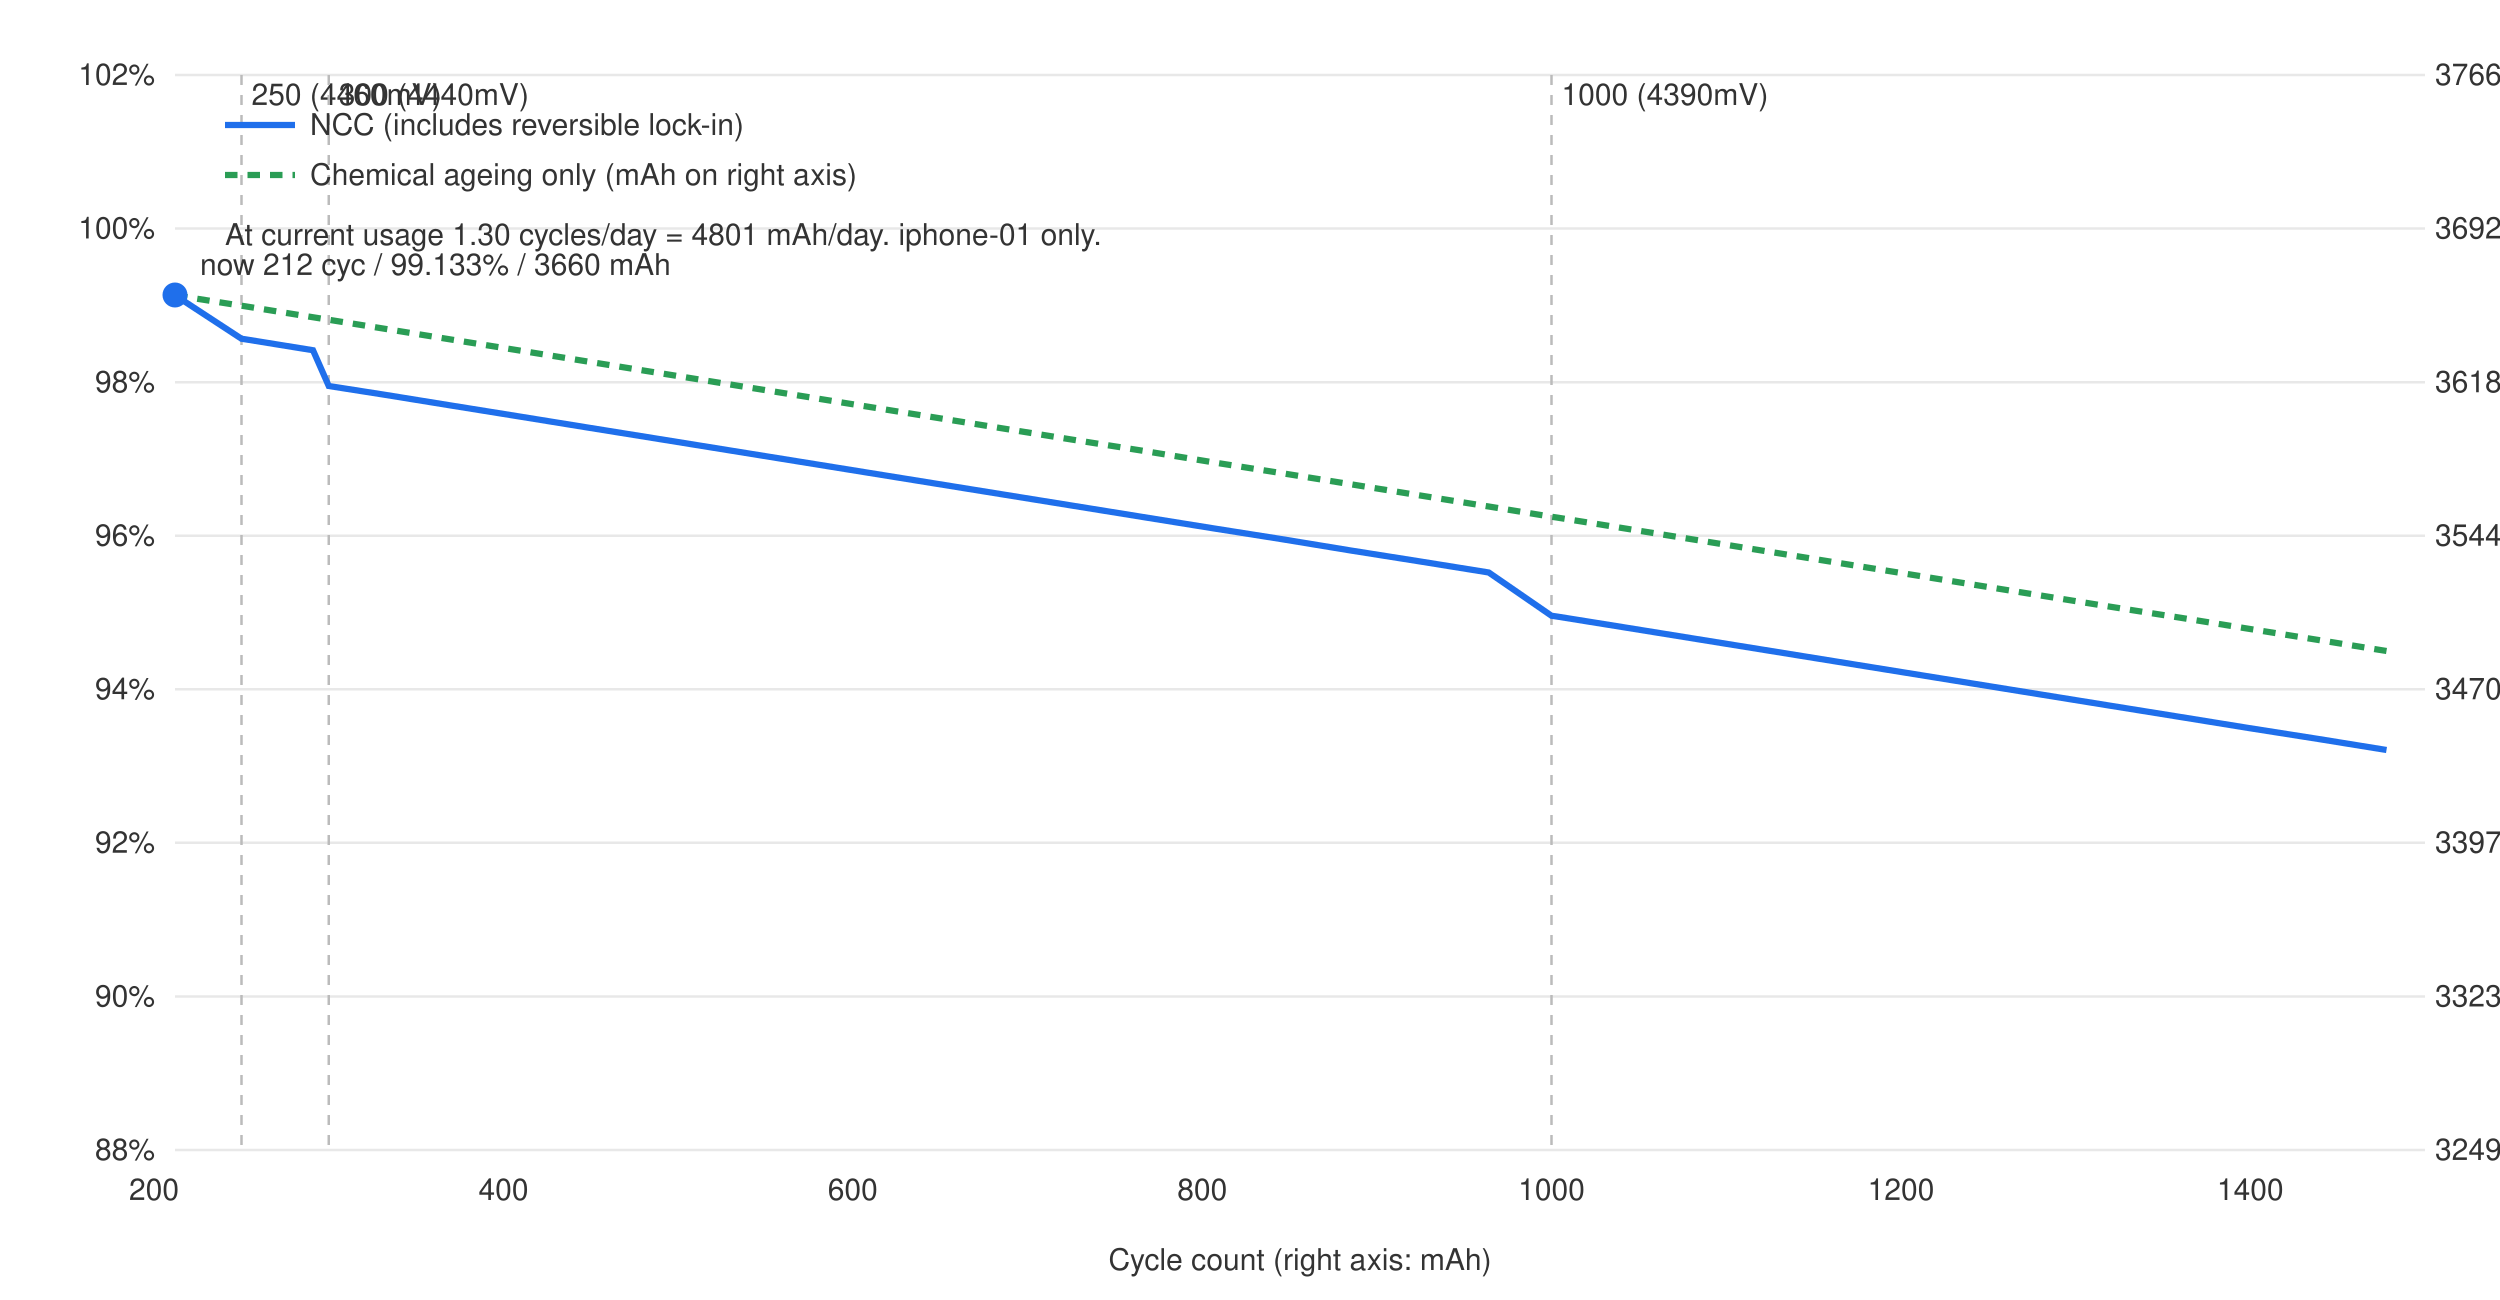
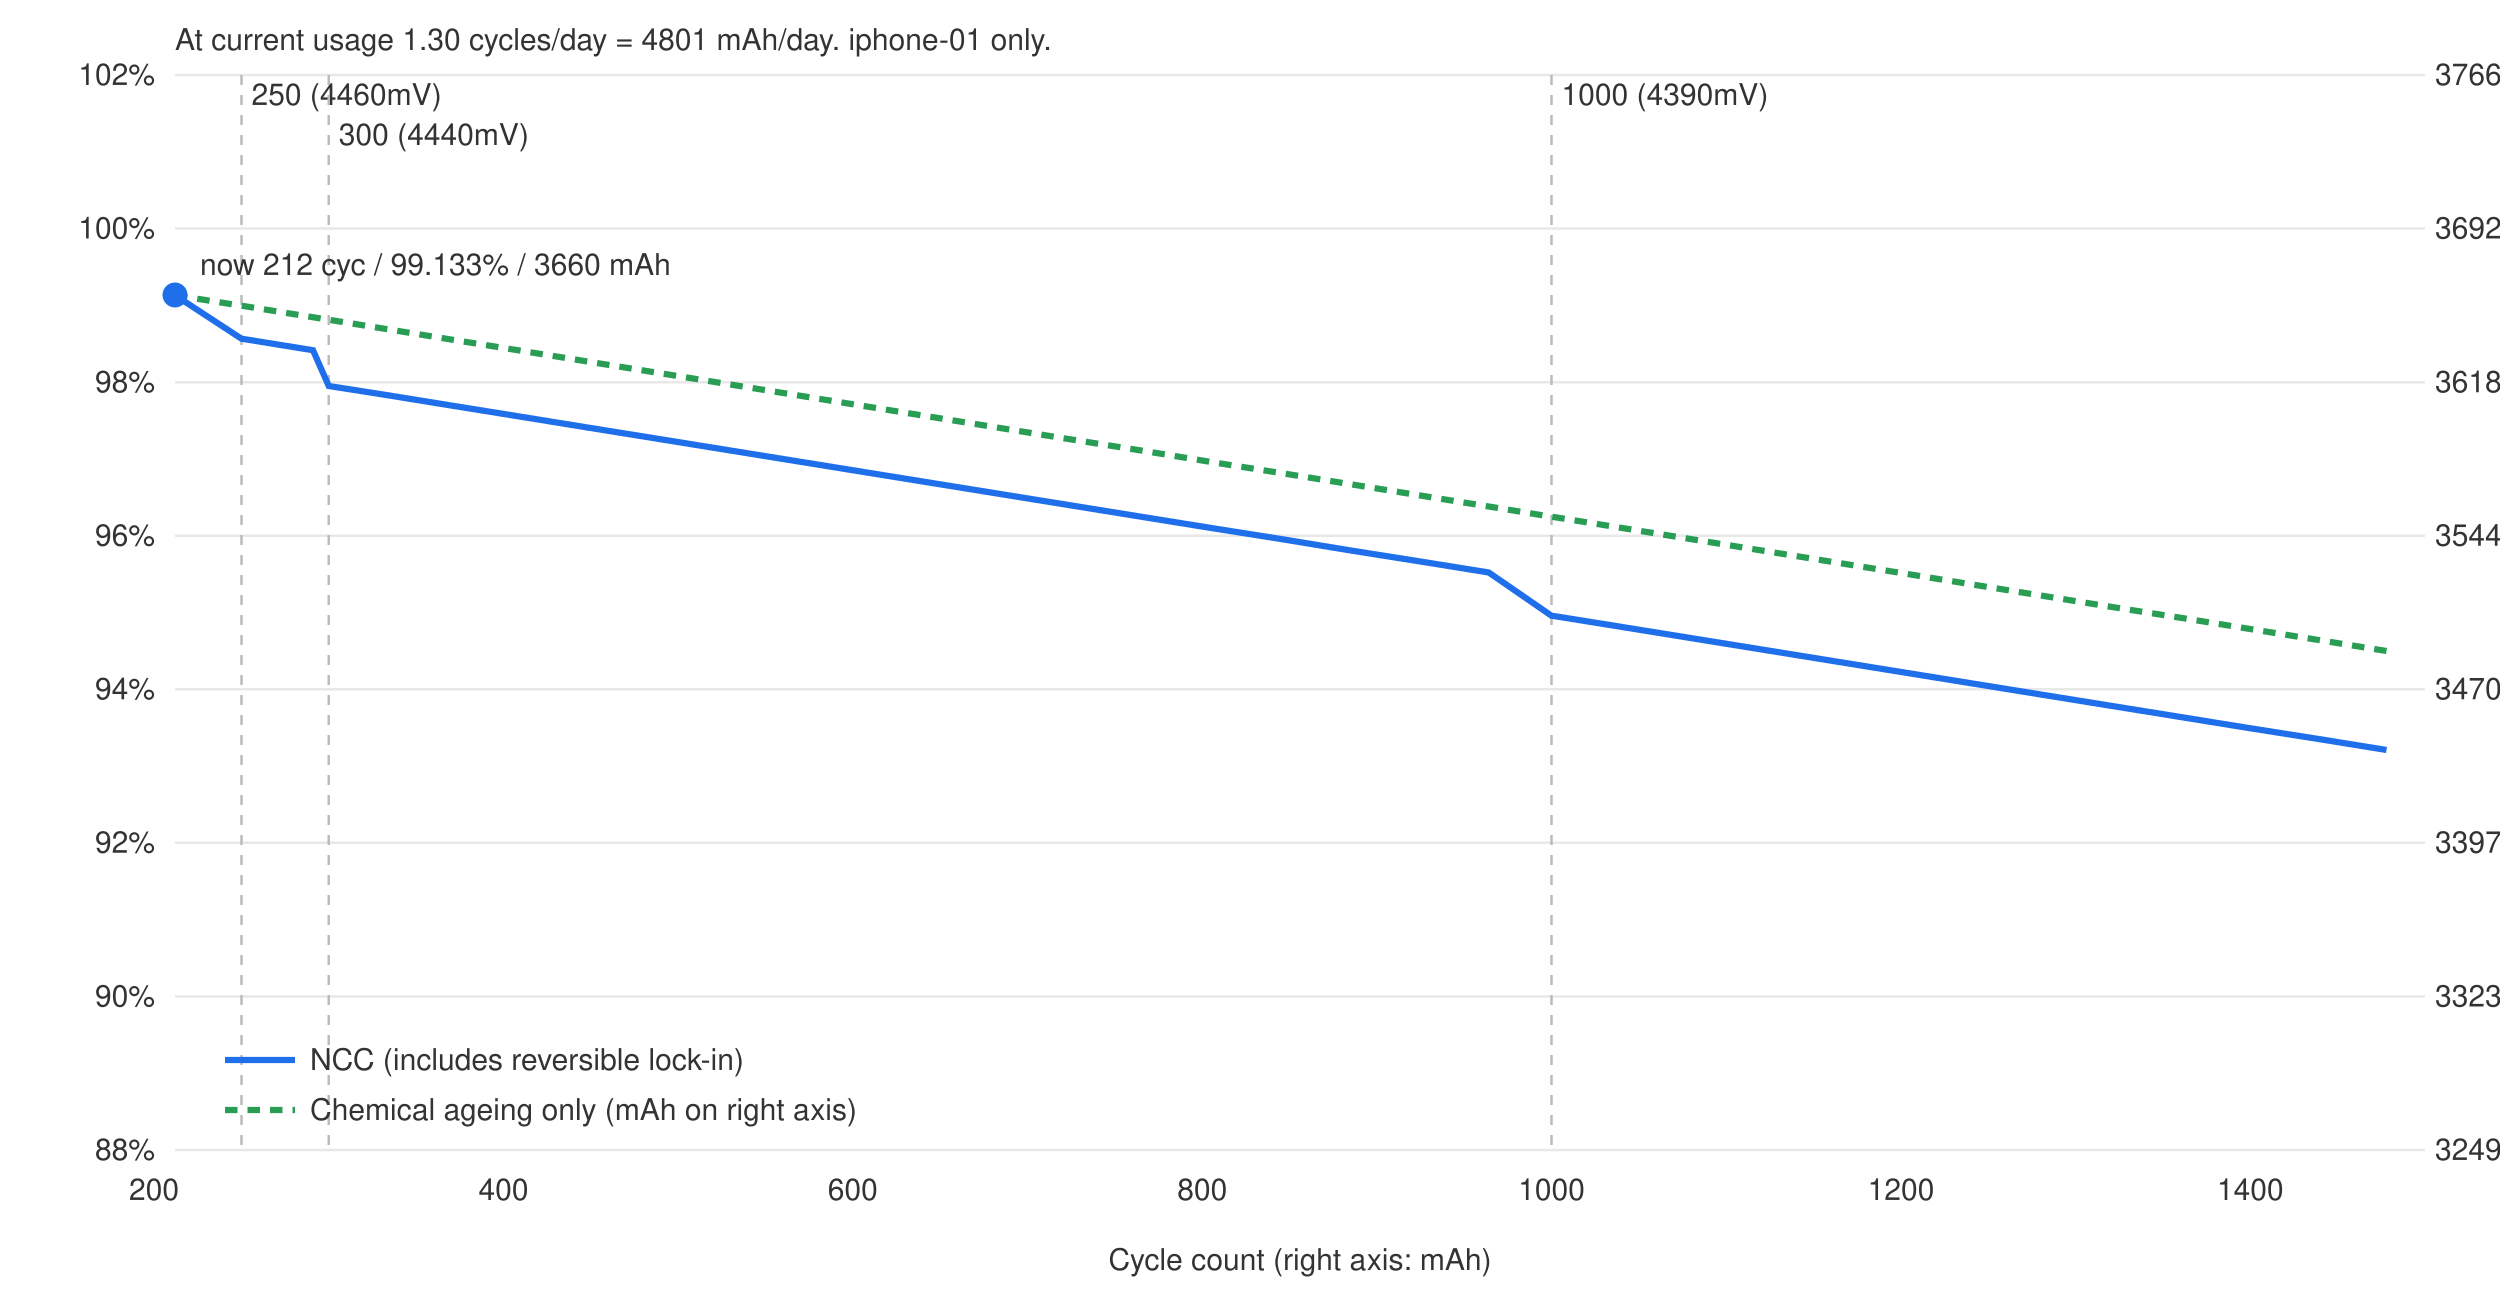
<svg xmlns="http://www.w3.org/2000/svg" viewBox="0 0 1000 520" width="1000" height="520">
  <rect width="100%" height="100%" fill="#fff" />
  <style>text{font:12px -apple-system,Helvetica,Arial,sans-serif;fill:#333}.grid{stroke:#e8e8e8}.axis{stroke:#999}.node{stroke:#bbb;stroke-dasharray:4 4}</style>
  <line class="grid" x1="70" y1="460.0" x2="970" y2="460.0" />
  <text x="62" y="464.0" text-anchor="end">88%</text>
  <text x="974" y="464.0" fill="#999">3249</text>
  <line class="grid" x1="70" y1="398.6" x2="970" y2="398.6" />
  <text x="62" y="402.6" text-anchor="end">90%</text>
  <text x="974" y="402.6" fill="#999">3323</text>
  <line class="grid" x1="70" y1="337.1" x2="970" y2="337.1" />
  <text x="62" y="341.1" text-anchor="end">92%</text>
  <text x="974" y="341.1" fill="#999">3397</text>
  <line class="grid" x1="70" y1="275.7" x2="970" y2="275.7" />
  <text x="62" y="279.7" text-anchor="end">94%</text>
  <text x="974" y="279.7" fill="#999">3470</text>
  <line class="grid" x1="70" y1="214.3" x2="970" y2="214.3" />
  <text x="62" y="218.3" text-anchor="end">96%</text>
  <text x="974" y="218.3" fill="#999">3544</text>
  <line class="grid" x1="70" y1="152.9" x2="970" y2="152.9" />
  <text x="62" y="156.9" text-anchor="end">98%</text>
  <text x="974" y="156.9" fill="#999">3618</text>
  <line class="grid" x1="70" y1="91.4" x2="970" y2="91.4" />
  <text x="62" y="95.4" text-anchor="end">100%</text>
  <text x="974" y="95.4" fill="#999">3692</text>
  <line class="grid" x1="70" y1="30.0" x2="970" y2="30.0" />
  <text x="62" y="34.0" text-anchor="end">102%</text>
  <text x="974" y="34.0" fill="#999">3766</text>
  <text x="61.6" y="480" text-anchor="middle">200</text>
  <text x="201.4" y="480" text-anchor="middle">400</text>
  <text x="341.1" y="480" text-anchor="middle">600</text>
  <text x="480.9" y="480" text-anchor="middle">800</text>
  <text x="620.6" y="480" text-anchor="middle">1000</text>
  <text x="760.4" y="480" text-anchor="middle">1200</text>
  <text x="900.1" y="480" text-anchor="middle">1400</text>
  <text x="520" y="508" text-anchor="middle">Cycle count (right axis: mAh)</text>
  <line class="node" x1="96.6" y1="30" x2="96.6" y2="460" />
  <text x="100.6" y="42">250 (4460mV)</text>
  <line class="node" x1="131.5" y1="30" x2="131.5" y2="460" />
-   <text x="135.5" y="42">300 (4440mV)</text>
+   <text x="135.5" y="58">300 (4440mV)</text>
  <line class="node" x1="620.6" y1="30" x2="620.6" y2="460" />
  <text x="624.6" y="42">1000 (4390mV)</text>
  <path d="M70.0,118.1 L96.6,122.3 L98.0,122.5 L125.2,126.9 L131.5,127.9 L153.2,131.4 L180.4,135.8 L208.4,140.3 L235.6,144.7 L263.6,149.2 L291.5,153.7 L318.8,158.1 L346.7,162.6 L374.0,167.0 L401.9,171.5 L429.2,175.9 L457.1,180.3 L485.1,184.9 L512.3,189.2 L540.3,193.7 L567.5,198.1 L595.5,202.6 L620.6,206.7 L622.7,207.0 L650.7,211.5 L678.6,216.0 L705.9,220.4 L733.8,224.9 L761.1,229.3 L789.0,233.8 L816.3,238.2 L844.2,242.7 L872.2,247.1 L899.4,251.5 L927.4,256.0 L954.6,260.4" fill="none" stroke="#2a9d55" stroke-width="2.5" stroke-dasharray="5 4" />
  <path d="M70.0,118.1 L96.6,135.5 L98.0,135.7 L125.2,140.1 L131.5,154.4 L153.2,157.8 L180.4,162.2 L208.4,166.7 L235.6,171.1 L263.6,175.6 L291.5,180.1 L318.8,184.5 L346.7,189.0 L374.0,193.4 L401.9,197.9 L429.2,202.3 L457.1,206.8 L485.1,211.3 L512.3,215.6 L540.3,220.2 L567.5,224.5 L595.5,229.0 L620.6,246.3 L622.7,246.6 L650.7,251.1 L678.6,255.6 L705.9,260.0 L733.8,264.5 L761.1,268.9 L789.0,273.4 L816.3,277.8 L844.2,282.3 L872.2,286.8 L899.4,291.2 L927.4,295.6 L954.6,300.0" fill="none" stroke="#1f6feb" stroke-width="2.5" />
  <circle cx="70.0" cy="118.0" r="5" fill="#1f6feb" />
  <text x="80.0" y="110.0">now 212 cyc / 99.133% / 3660 mAh</text>
-   <line x1="90" y1="50" x2="118" y2="50" stroke="#1f6feb" stroke-width="2.5" />
-   <text x="124" y="54">NCC (includes reversible lock-in)</text>
-   <line x1="90" y1="70" x2="118" y2="70" stroke="#2a9d55" stroke-width="2.5" stroke-dasharray="5 4" />
-   <text x="124" y="74">Chemical ageing only (mAh on right axis)</text>
-   <text x="90" y="98" font-size="11" fill="#777">At current usage 1.30 cycles/day = 4801 mAh/day. iphone-01 only.</text>
+   <line x1="90" y1="424" x2="118" y2="424" stroke="#1f6feb" stroke-width="2.5" />
+   <text x="124" y="428">NCC (includes reversible lock-in)</text>
+   <line x1="90" y1="444" x2="118" y2="444" stroke="#2a9d55" stroke-width="2.5" stroke-dasharray="5 4" />
+   <text x="124" y="448">Chemical ageing only (mAh on right axis)</text>
+   <text x="70" y="20" font-size="11" fill="#777">At current usage 1.30 cycles/day = 4801 mAh/day. iphone-01 only.</text>
</svg>
